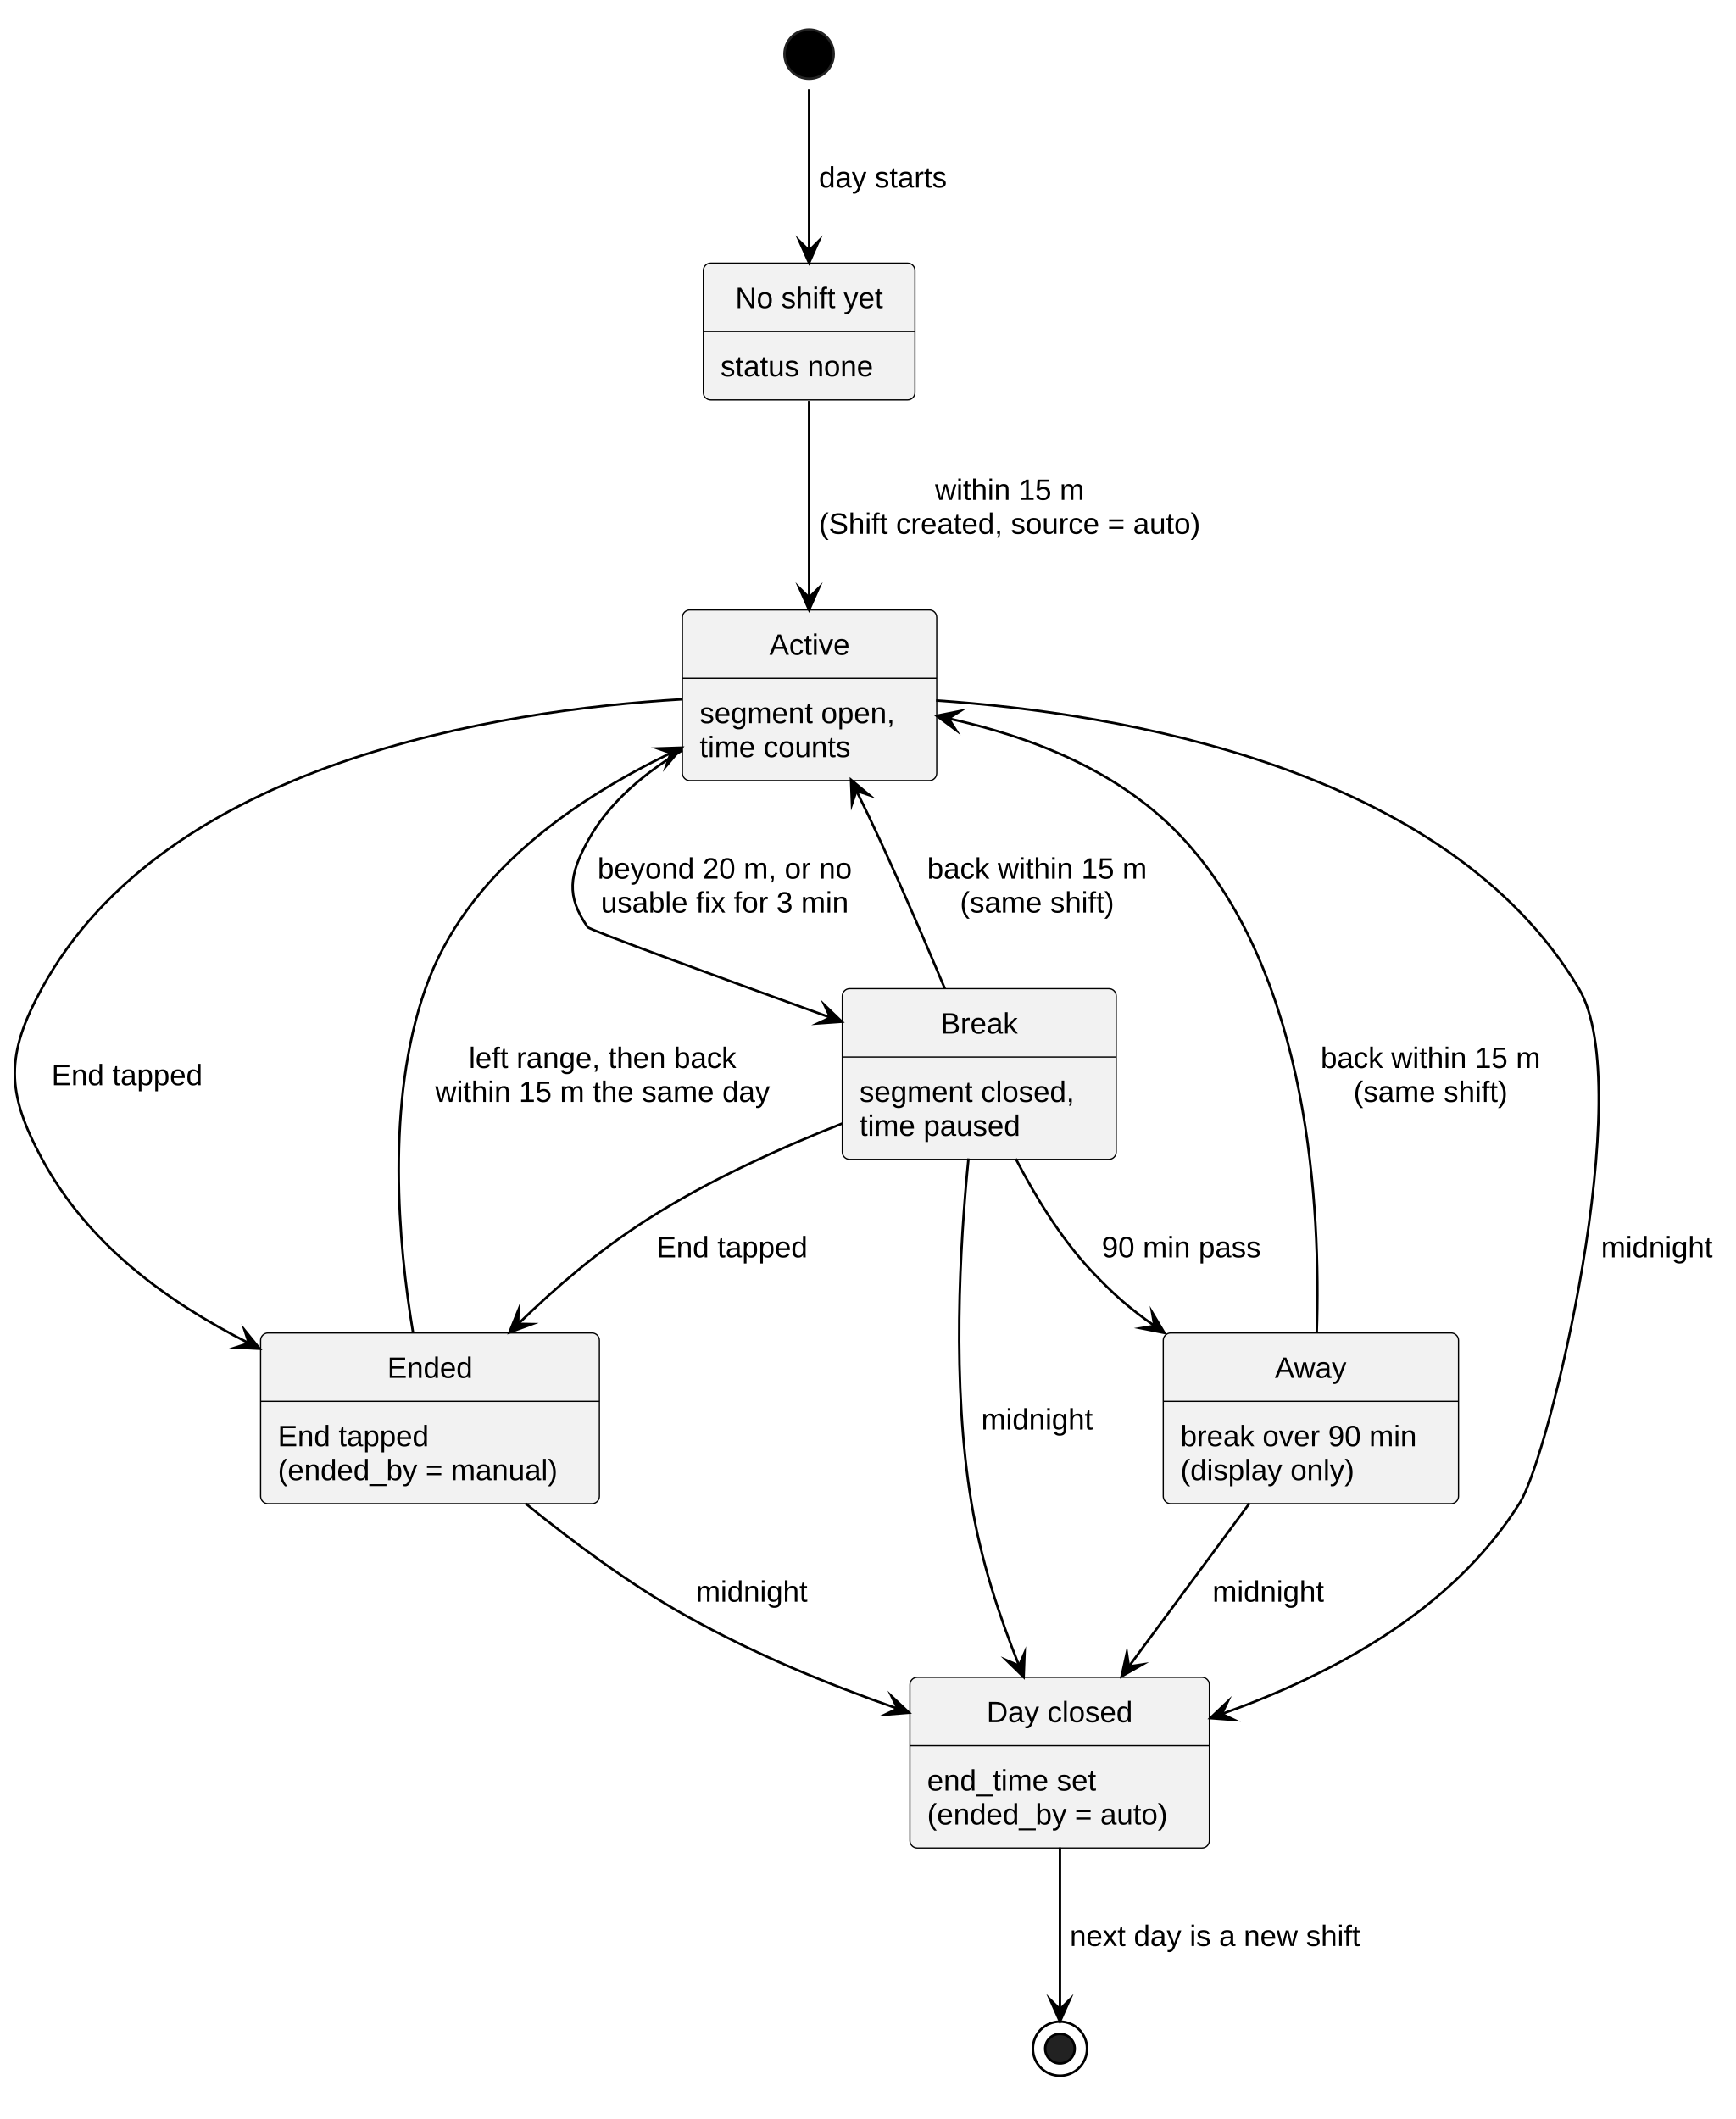
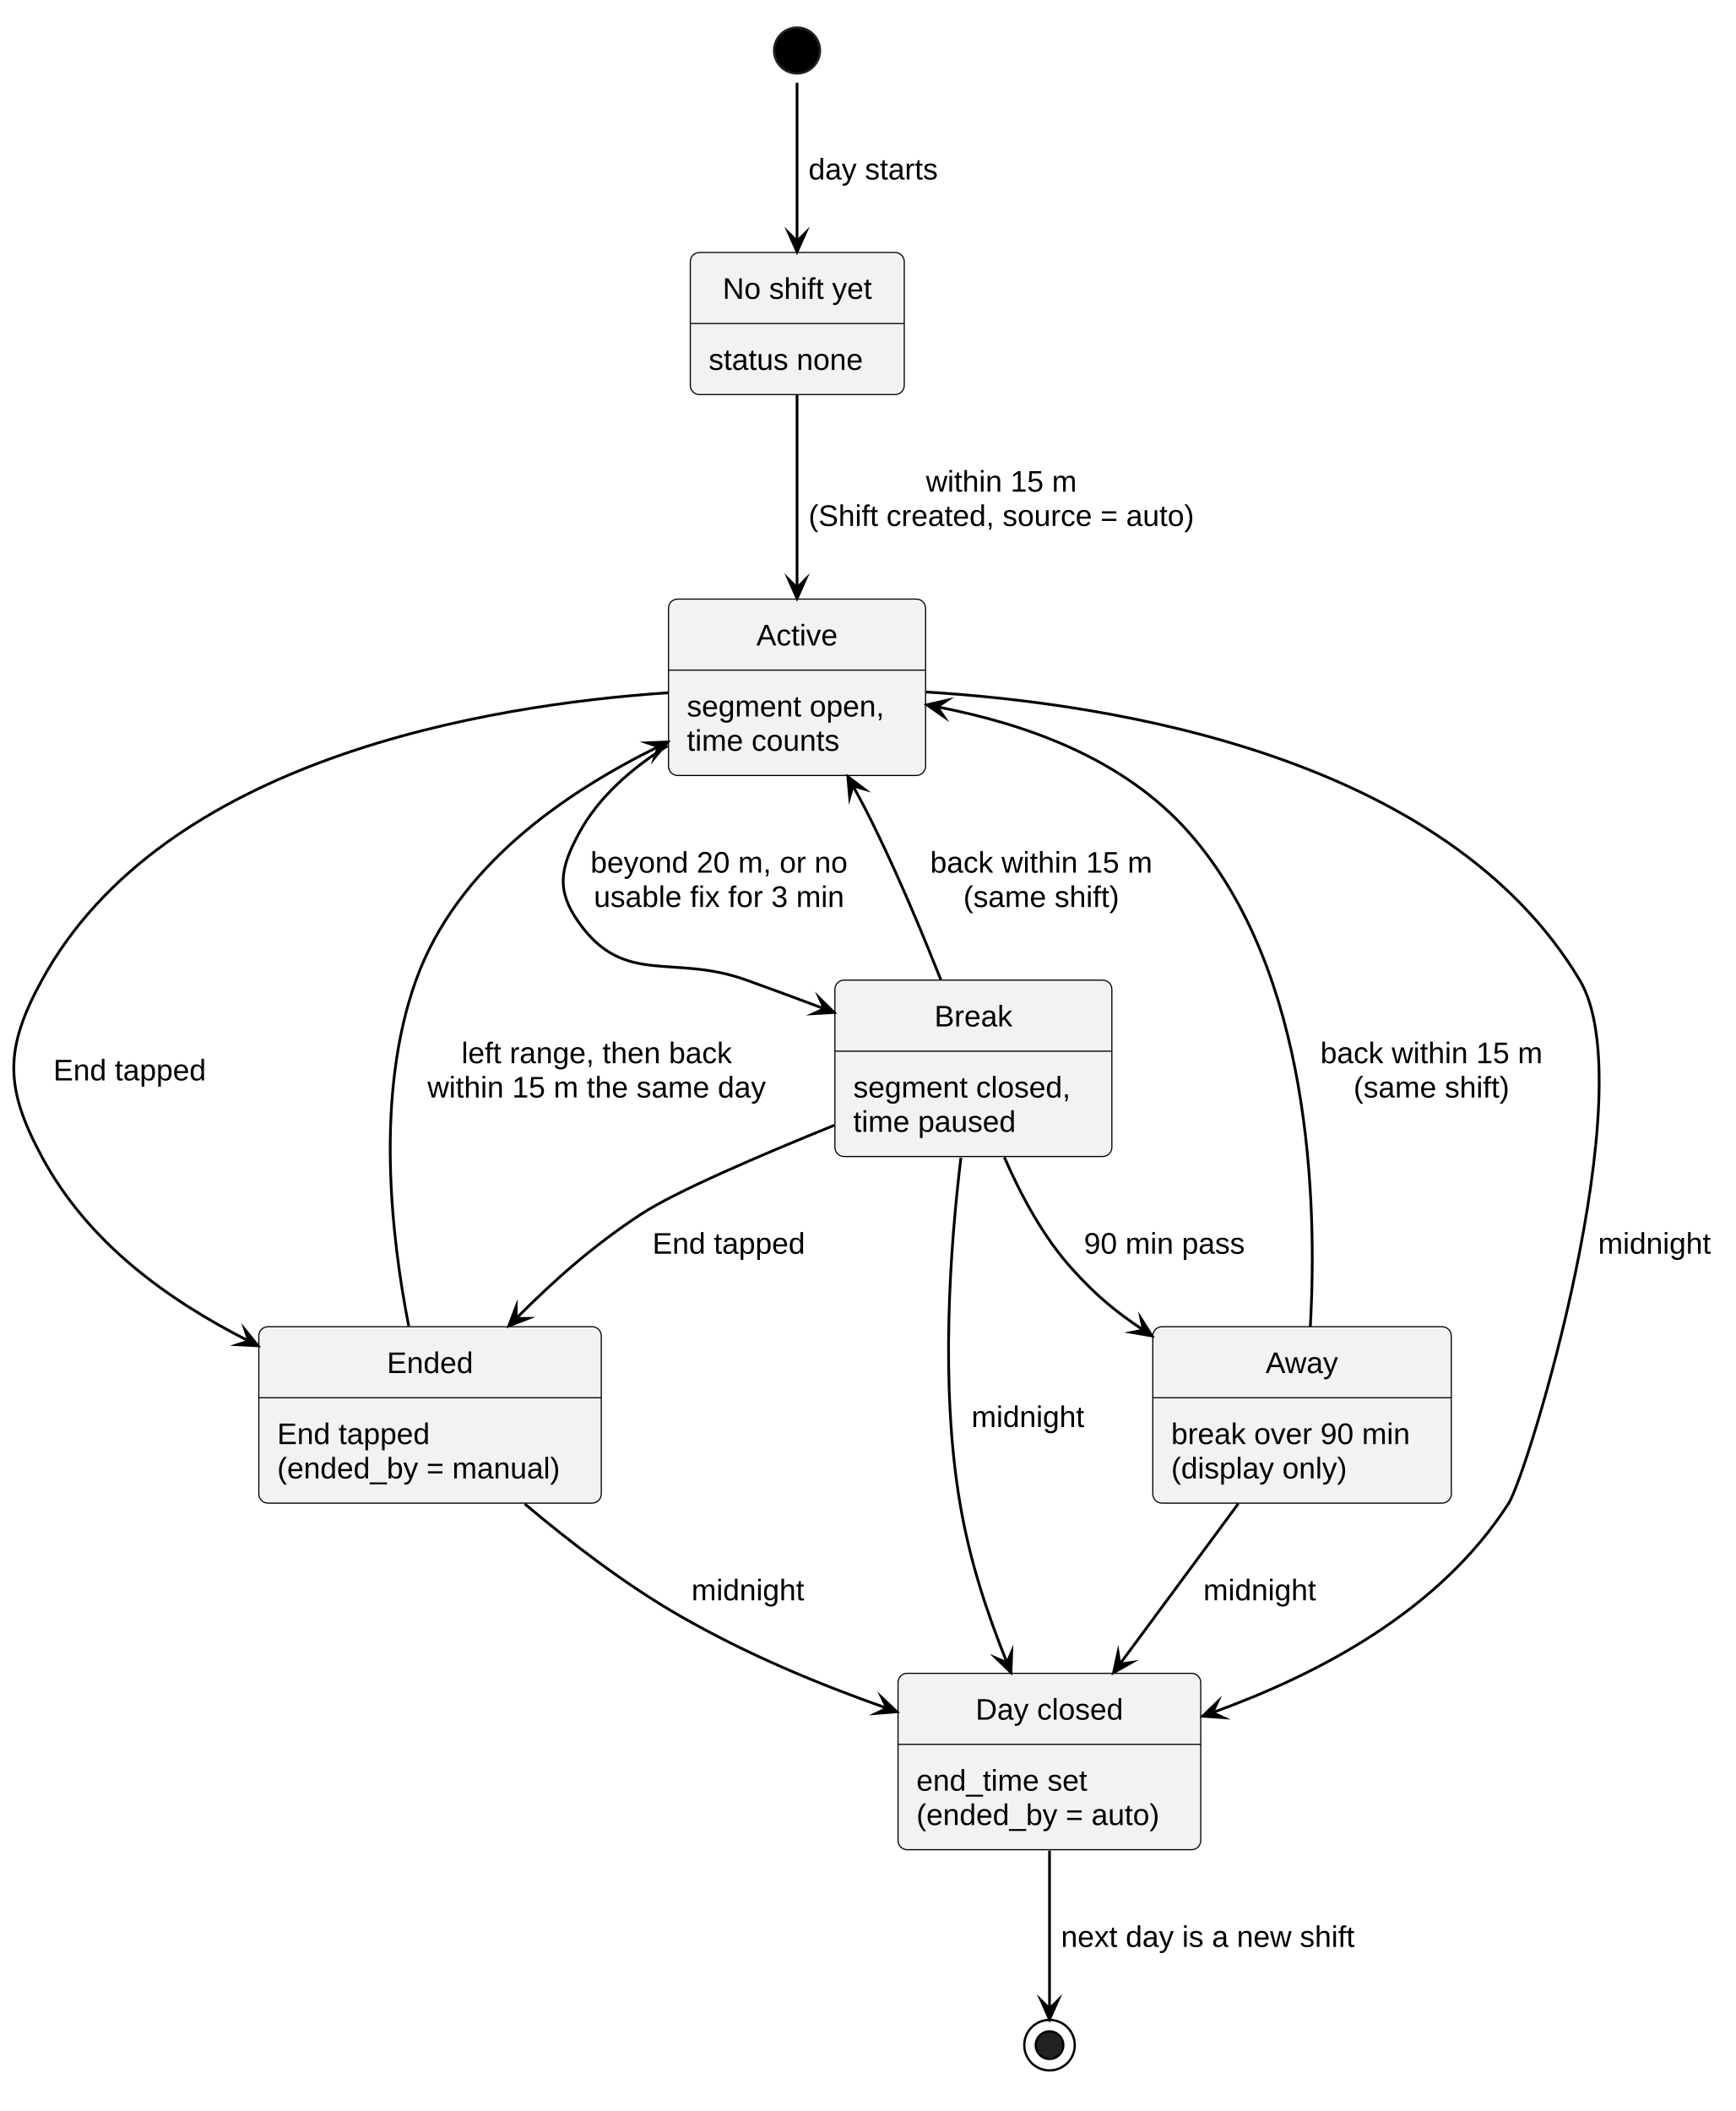
- <svg xmlns="http://www.w3.org/2000/svg" version="1.1" data-diagram-type="STATE" style="width:1470px;height:1795px;background:#FFFFFF;" width="1470.833px" height="1795.833px" viewBox="0 0 1470 1795" zoomAndPan="magnify" preserveAspectRatio="none" contentStyleType="text/css">
+ <svg xmlns="http://www.w3.org/2000/svg" version="1.1" data-diagram-type="STATE" style="width:1575px;height:1916px;background:#FFFFFF;" width="1575px" height="1916.667px" viewBox="0 0 1575 1916" zoomAndPan="magnify" preserveAspectRatio="none" contentStyleType="text/css">
  <defs />
  <g font-family="sans-serif" lengthAdjust="spacing">
    <g class="entity" data-qualified-name="None" id="ent0001" data-source-line="6">
-       <rect x="595.744" y="222.917" width="179.26" height="115.828" fill="#F2F2F2" style="stroke:#000;stroke-width:1.042;" rx="6.25" ry="6.25" />
-       <line x1="595.744" y1="280.831" x2="775.004" y2="280.831" style="stroke:#000;stroke-width:1.042;" />
-       <text x="622.849" y="260.95" fill="#000" font-size="25" textLength="125.049" font-family="Arial">No shift yet</text>
-       <text x="610.327" y="318.864" fill="#000" font-size="25" textLength="129.26" font-family="Arial">status none</text>
+       <rect x="626.576" y="229.167" width="194.199" height="128.953" fill="#F2F2F2" style="stroke:#000;stroke-width:1.042;" rx="8.333" ry="8.333" />
+       <line x1="626.576" y1="293.643" x2="820.775" y2="293.643" style="stroke:#000;stroke-width:1.042;" />
+       <text x="655.941" y="271.237" fill="#000" font-size="27.083" textLength="135.47" font-family="Arial">No shift yet</text>
+       <text x="643.243" y="335.714" fill="#000" font-size="27.083" textLength="140.032" font-family="Arial">status none</text>
    </g>
    <g class="entity" data-qualified-name="Active" id="ent0002" data-source-line="7">
-       <rect x="578.035" y="516.667" width="215.393" height="144.576" fill="#F2F2F2" style="stroke:#000;stroke-width:1.042;" rx="6.25" ry="6.25" />
-       <line x1="578.035" y1="574.581" x2="793.428" y2="574.581" style="stroke:#000;stroke-width:1.042;" />
-       <text x="651.693" y="554.7" fill="#000" font-size="25" textLength="68.079" font-family="Arial">Active</text>
-       <text x="592.619" y="612.614" fill="#000" font-size="25" textLength="165.393" font-family="Arial">segment open,</text>
-       <text x="592.619" y="641.361" fill="#000" font-size="25" textLength="127.832" font-family="Arial">time counts</text>
+       <rect x="606.785" y="543.75" width="233.342" height="160.096" fill="#F2F2F2" style="stroke:#000;stroke-width:1.042;" rx="8.333" ry="8.333" />
+       <line x1="606.785" y1="608.227" x2="840.127" y2="608.227" style="stroke:#000;stroke-width:1.042;" />
+       <text x="686.58" y="585.821" fill="#000" font-size="27.083" textLength="73.752" font-family="Arial">Active</text>
+       <text x="623.451" y="650.297" fill="#000" font-size="27.083" textLength="179.176" font-family="Arial">segment open,</text>
+       <text x="623.451" y="681.44" fill="#000" font-size="27.083" textLength="138.485" font-family="Arial">time counts</text>
    </g>
    <g class="entity" data-qualified-name="Break" id="ent0003" data-source-line="8">
-       <rect x="713.452" y="837.5" width="232.043" height="144.576" fill="#F2F2F2" style="stroke:#000;stroke-width:1.042;" rx="6.25" ry="6.25" />
-       <line x1="713.452" y1="895.414" x2="945.495" y2="895.414" style="stroke:#000;stroke-width:1.042;" />
-       <text x="796.82" y="875.533" fill="#000" font-size="25" textLength="65.308" font-family="Arial">Break</text>
-       <text x="728.035" y="933.447" fill="#000" font-size="25" textLength="182.043" font-family="Arial">segment closed,</text>
-       <text x="728.035" y="962.195" fill="#000" font-size="25" textLength="136.194" font-family="Arial">time paused</text>
+       <rect x="757.826" y="889.583" width="251.38" height="160.096" fill="#F2F2F2" style="stroke:#000;stroke-width:1.042;" rx="8.333" ry="8.333" />
+       <line x1="757.826" y1="954.06" x2="1009.207" y2="954.06" style="stroke:#000;stroke-width:1.042;" />
+       <text x="848.142" y="931.654" fill="#000" font-size="27.083" textLength="70.75" font-family="Arial">Break</text>
+       <text x="774.493" y="996.13" fill="#000" font-size="27.083" textLength="197.214" font-family="Arial">segment closed,</text>
+       <text x="774.493" y="1027.274" fill="#000" font-size="27.083" textLength="147.543" font-family="Arial">time paused</text>
    </g>
    <g class="entity" data-qualified-name="Away" id="ent0004" data-source-line="9">
-       <rect x="985.327" y="1129.167" width="250.098" height="144.576" fill="#F2F2F2" style="stroke:#000;stroke-width:1.042;" rx="6.25" ry="6.25" />
-       <line x1="985.327" y1="1187.081" x2="1235.425" y2="1187.081" style="stroke:#000;stroke-width:1.042;" />
-       <text x="1079.809" y="1167.2" fill="#000" font-size="25" textLength="61.133" font-family="Arial">Away</text>
-       <text x="999.91" y="1225.114" fill="#000" font-size="25" textLength="200.098" font-family="Arial">break over 90 min</text>
-       <text x="999.91" y="1253.861" fill="#000" font-size="25" textLength="147.278" font-family="Arial">(display only)</text>
+       <rect x="1046.368" y="1204.167" width="270.939" height="160.096" fill="#F2F2F2" style="stroke:#000;stroke-width:1.042;" rx="8.333" ry="8.333" />
+       <line x1="1046.368" y1="1268.643" x2="1317.307" y2="1268.643" style="stroke:#000;stroke-width:1.042;" />
+       <text x="1148.724" y="1246.237" fill="#000" font-size="27.083" textLength="66.227" font-family="Arial">Away</text>
+       <text x="1063.035" y="1310.714" fill="#000" font-size="27.083" textLength="216.772" font-family="Arial">break over 90 min</text>
+       <text x="1063.035" y="1341.857" fill="#000" font-size="27.083" textLength="159.551" font-family="Arial">(display only)</text>
    </g>
    <g class="entity" data-qualified-name="Ended" id="ent0005" data-source-line="10">
-       <rect x="220.744" y="1129.167" width="286.963" height="144.576" fill="#F2F2F2" style="stroke:#000;stroke-width:1.042;" rx="6.25" ry="6.25" />
-       <line x1="220.744" y1="1187.081" x2="507.707" y2="1187.081" style="stroke:#000;stroke-width:1.042;" />
-       <text x="328.08" y="1167.2" fill="#000" font-size="25" textLength="72.29" font-family="Arial">Ended</text>
-       <text x="235.327" y="1225.114" fill="#000" font-size="25" textLength="127.893" font-family="Arial">End tapped</text>
-       <text x="235.327" y="1253.861" fill="#000" font-size="25" textLength="236.963" font-family="Arial">(ended_by = manual)</text>
+       <rect x="234.91" y="1204.167" width="310.876" height="160.096" fill="#F2F2F2" style="stroke:#000;stroke-width:1.042;" rx="8.333" ry="8.333" />
+       <line x1="234.91" y1="1268.643" x2="545.786" y2="1268.643" style="stroke:#000;stroke-width:1.042;" />
+       <text x="351.191" y="1246.237" fill="#000" font-size="27.083" textLength="78.314" font-family="Arial">Ended</text>
+       <text x="251.576" y="1310.714" fill="#000" font-size="27.083" textLength="138.551" font-family="Arial">End tapped</text>
+       <text x="251.576" y="1341.857" fill="#000" font-size="27.083" textLength="256.71" font-family="Arial">(ended_by = manual)</text>
    </g>
    <g class="entity" data-qualified-name="Closed" id="ent0006" data-source-line="11">
-       <rect x="770.744" y="1420.833" width="253.625" height="144.576" fill="#F2F2F2" style="stroke:#000;stroke-width:1.042;" rx="6.25" ry="6.25" />
-       <line x1="770.744" y1="1478.748" x2="1024.369" y2="1478.748" style="stroke:#000;stroke-width:1.042;" />
-       <text x="835.722" y="1458.866" fill="#000" font-size="25" textLength="123.669" font-family="Arial">Day closed</text>
-       <text x="785.327" y="1516.781" fill="#000" font-size="25" textLength="143.14" font-family="Arial">end_time set</text>
-       <text x="785.327" y="1545.528" fill="#000" font-size="25" textLength="203.625" font-family="Arial">(ended_by = auto)</text>
+       <rect x="815.118" y="1518.75" width="274.761" height="160.096" fill="#F2F2F2" style="stroke:#000;stroke-width:1.042;" rx="8.333" ry="8.333" />
+       <line x1="815.118" y1="1583.227" x2="1089.879" y2="1583.227" style="stroke:#000;stroke-width:1.042;" />
+       <text x="885.511" y="1560.821" fill="#000" font-size="27.083" textLength="133.975" font-family="Arial">Day closed</text>
+       <text x="831.785" y="1625.297" fill="#000" font-size="27.083" textLength="155.068" font-family="Arial">end_time set</text>
+       <text x="831.785" y="1656.44" fill="#000" font-size="27.083" textLength="220.594" font-family="Arial">(ended_by = auto)</text>
    </g>
    <g class="start_entity" data-qualified-name=".start." id="ent0007" data-source-line="13">
-       <ellipse cx="685.327" cy="45.833" rx="20.833" ry="20.833" fill="#000" style="stroke:#222;stroke-width:2.083;" />
+       <ellipse cx="723.451" cy="45.833" rx="20.833" ry="20.833" fill="#000" style="stroke:#222;stroke-width:2.083;" />
    </g>
    <g class="end_entity" data-qualified-name=".end." id="ent0021" data-source-line="26">
-       <ellipse cx="897.827" cy="1735.417" rx="22.917" ry="22.917" fill="none" style="stroke:#000;stroke-width:2.083;" />
-       <ellipse cx="897.827" cy="1735.417" rx="12.5" ry="12.5" fill="#222" style="stroke:#000;stroke-width:2.083;" />
+       <ellipse cx="952.618" cy="1856.25" rx="22.917" ry="22.917" fill="none" style="stroke:#000;stroke-width:2.083;" />
+       <ellipse cx="952.618" cy="1856.25" rx="12.5" ry="12.5" fill="#222" style="stroke:#000;stroke-width:2.083;" />
    </g>
    <g class="link" data-entity-1="ent0007" data-entity-2="ent0001" id="lnk8" data-link-type="dependency">
-       <polygon points="685.327,222.705,693.66,203.955,685.327,212.289,676.994,203.955,685.327,222.705" fill="#000" style="stroke:#000;stroke-width:2.083;stroke-linejoin:miter;stroke-miterlimit:10;" />
-       <path d="M685.327,75.53 C685.327,109.979 685.327,164.893 685.327,212.289" style="stroke:#000;stroke-width:2.083;" fill="none" />
-       <text x="693.66" y="158.866" fill="#000" font-size="25" textLength="108.374" font-family="Arial">day starts</text>
+       <polygon points="723.451,229.081,731.785,210.331,723.451,218.664,715.118,210.331,723.451,229.081" fill="#000" style="stroke:#000;stroke-width:2.083;stroke-linejoin:miter;stroke-miterlimit:10;" />
+       <path d="M723.451,75.056 C723.451,110.192 723.451,168.104 723.451,218.664" style="stroke:#000;stroke-width:2.5;" fill="none" />
+       <text x="733.868" y="162.904" fill="#000" font-size="27.083" textLength="117.405" font-family="Arial">day starts</text>
    </g>
    <g class="link" data-entity-1="ent0001" data-entity-2="ent0002" id="lnk9" data-link-type="dependency">
-       <polygon points="685.327,516.6,693.66,497.85,685.327,506.184,676.994,497.85,685.327,516.6" fill="#000" style="stroke:#000;stroke-width:2.083;stroke-linejoin:miter;stroke-miterlimit:10;" />
-       <path d="M685.327,339.638 C685.327,389.633 685.327,452.465 685.327,506.184" style="stroke:#000;stroke-width:2.083;" fill="none" />
-       <text x="791.982" y="423.45" fill="#000" font-size="25" textLength="126.44" font-family="Arial">within 15 m</text>
-       <text x="693.66" y="452.197" fill="#000" font-size="25" textLength="323.083" font-family="Arial">(Shift created, source = auto)</text>
+       <polygon points="723.451,543.65,731.785,524.9,723.451,533.234,715.118,524.9,723.451,543.65" fill="#000" style="stroke:#000;stroke-width:2.083;stroke-linejoin:miter;stroke-miterlimit:10;" />
+       <path d="M723.451,358.697 C723.451,411.436 723.451,476.59 723.451,533.234" style="stroke:#000;stroke-width:2.5;" fill="none" />
+       <text x="840.383" y="446.237" fill="#000" font-size="27.083" textLength="136.977" font-family="Arial">within 15 m</text>
+       <text x="733.868" y="477.38" fill="#000" font-size="27.083" textLength="350.007" font-family="Arial">(Shift created, source = auto)</text>
    </g>
    <g class="link" data-entity-1="ent0002" data-entity-2="ent0003" id="lnk10" data-link-type="dependency">
-       <polygon points="713.099,865.483,698.304,851.266,703.304,861.938,692.633,866.938,713.099,865.483" fill="#000" style="stroke:#000;stroke-width:2.083;stroke-linejoin:miter;stroke-miterlimit:10;" />
-       <path d="M577.986,635.549 C546.416,654.413 515.605,679.742 497.827,712.5 C482.369,740.983 479.285,758.838 497.827,785.417 C499.509,787.827 608.473,827.62 703.304,861.938" style="stroke:#000;stroke-width:2.083;" fill="none" />
-       <text x="506.16" y="744.283" fill="#000" font-size="25" textLength="215.417" font-family="Arial">beyond 20 m, or no</text>
-       <text x="508.962" y="773.031" fill="#000" font-size="25" textLength="209.814" font-family="Arial">usable fix for 3 min</text>
+       <polygon points="757.579,919.137,742.971,904.728,747.831,915.465,737.095,920.325,757.579,919.137" fill="#000" style="stroke:#000;stroke-width:2.083;stroke-linejoin:miter;stroke-miterlimit:10;" />
+       <path d="M605.954,676.879 C574.102,696.758 543.491,722.943 525.535,756.25 C508.398,788.036 504.54,808.119 525.535,837.5 C567.072,895.631 610.406,865.352 677.618,889.583 C703.553,898.933 721.466,905.531 747.831,915.465" style="stroke:#000;stroke-width:2.5;" fill="none" />
+       <text x="535.951" y="792.071" fill="#000" font-size="27.083" textLength="233.369" font-family="Arial">beyond 20 m, or no</text>
+       <text x="538.986" y="823.214" fill="#000" font-size="27.083" textLength="227.299" font-family="Arial">usable fix for 3 min</text>
    </g>
    <g class="link" data-entity-1="ent0003" data-entity-2="ent0002" id="lnk11" data-link-type="dependency">
-       <polygon points="720.826,660.549,721.658,681.051,725.439,669.889,736.601,673.67,720.826,660.549" fill="#000" style="stroke:#000;stroke-width:2.083;stroke-linejoin:miter;stroke-miterlimit:10;" />
-       <path d="M800.316,837.457 C784.674,800.154 764.696,753.582 745.744,712.5 C737.928,695.559 733.796,686.807 725.439,669.889" style="stroke:#000;stroke-width:2.083;" fill="none" />
-       <text x="785.327" y="744.283" fill="#000" font-size="25" textLength="186.194" font-family="Arial">back within 15 m</text>
-       <text x="813.135" y="773.031" fill="#000" font-size="25" textLength="130.579" font-family="Arial">(same shift)</text>
+       <polygon points="769.314,704.435,771.082,724.877,774.349,713.554,785.672,716.821,769.314,704.435" fill="#000" style="stroke:#000;stroke-width:2.083;stroke-linejoin:miter;stroke-miterlimit:10;" />
+       <path d="M854.029,889.404 C838.034,849.115 817.34,799.508 796.368,756.25 C788.117,739.231 783.678,730.449 774.349,713.554" style="stroke:#000;stroke-width:2.5;" fill="none" />
+       <text x="844.285" y="792.071" fill="#000" font-size="27.083" textLength="201.71" font-family="Arial">back within 15 m</text>
+       <text x="874.41" y="823.214" fill="#000" font-size="27.083" textLength="141.46" font-family="Arial">(same shift)</text>
    </g>
    <g class="link" data-entity-1="ent0003" data-entity-2="ent0004" id="lnk12" data-link-type="dependency">
-       <polygon points="986.31,1129.121,975.805,1111.496,977.802,1123.111,966.188,1125.108,986.31,1129.121" fill="#000" style="stroke:#000;stroke-width:2.083;stroke-linejoin:miter;stroke-miterlimit:10;" />
-       <path d="M860.393,981.568 C876.673,1013.068 898.676,1049.311 924.91,1077.083 C942.898,1096.126 955.904,1107.64 977.802,1123.111" style="stroke:#000;stroke-width:2.083;" fill="none" />
-       <text x="933.244" y="1065.116" fill="#000" font-size="25" textLength="134.79" font-family="Arial">90 min pass</text>
+       <polygon points="1046.14,1212.8,1035.151,1195.472,1037.469,1207.027,1025.915,1209.345,1046.14,1212.8" fill="#000" style="stroke:#000;stroke-width:2.083;stroke-linejoin:miter;stroke-miterlimit:10;" />
+       <path d="M911.666,1050.373 C926.361,1084.304 946.924,1122.842 973.451,1152.083 C994.228,1174.986 1011.276,1189.587 1037.469,1207.027" style="stroke:#000;stroke-width:2.5;" fill="none" />
+       <text x="983.868" y="1137.904" fill="#000" font-size="27.083" textLength="146.023" font-family="Arial">90 min pass</text>
    </g>
    <g class="link" data-entity-1="ent0004" data-entity-2="ent0002" id="lnk13" data-link-type="dependency">
-       <polygon points="793.363,606.318,809.835,618.553,803.527,608.598,813.483,602.291,793.363,606.318" fill="#000" style="stroke:#000;stroke-width:2.083;stroke-linejoin:miter;stroke-miterlimit:10;" />
-       <path d="M1115.328,1128.889 C1118.785,1024.71 1109.399,828.795 1004.077,712.5 C949.791,652.558 872.938,624.169 803.527,608.598" style="stroke:#000;stroke-width:2.083;" fill="none" />
-       <text x="1118.66" y="904.7" fill="#000" font-size="25" textLength="186.194" font-family="Arial">back within 15 m</text>
-       <text x="1146.468" y="933.447" fill="#000" font-size="25" textLength="130.579" font-family="Arial">(same shift)</text>
+       <polygon points="840.858,639.647,857.671,651.408,851.083,641.637,860.854,635.048,840.858,639.647" fill="#000" style="stroke:#000;stroke-width:2.083;stroke-linejoin:miter;stroke-miterlimit:10;" />
+       <path d="M1189.325,1204.023 C1195.718,1091.076 1190.099,882.161 1079.701,756.25 C1019.357,687.426 929.74,656.943 851.083,641.637" style="stroke:#000;stroke-width:2.5;" fill="none" />
+       <text x="1198.451" y="964.987" fill="#000" font-size="27.083" textLength="201.71" font-family="Arial">back within 15 m</text>
+       <text x="1228.576" y="996.13" fill="#000" font-size="27.083" textLength="141.46" font-family="Arial">(same shift)</text>
    </g>
    <g class="link" data-entity-1="ent0002" data-entity-2="ent0005" id="lnk14" data-link-type="dependency">
-       <polygon points="220.024,1142.54,207.097,1126.606,210.741,1137.813,199.534,1141.458,220.024,1142.54" fill="#000" style="stroke:#000;stroke-width:2.083;stroke-linejoin:miter;stroke-miterlimit:10;" />
-       <path d="M577.565,592.376 C421.512,601.673 139.868,645.644 35.327,837.5 C4.758,893.601 5.077,924.976 35.327,981.25 C74.742,1054.574 141.607,1102.611 210.741,1137.813" style="stroke:#000;stroke-width:2.083;" fill="none" />
-       <text x="43.66" y="919.283" fill="#000" font-size="25" textLength="127.893" font-family="Arial">End tapped</text>
+       <polygon points="234.688,1221.721,221.762,1205.786,225.406,1216.994,214.198,1220.638,234.688,1221.721" fill="#000" style="stroke:#000;stroke-width:2.083;stroke-linejoin:miter;stroke-miterlimit:10;" />
+       <path d="M606.533,628.752 C441.49,639.902 148.05,688.557 38.035,889.583 C3.807,952.126 4.242,987.221 38.035,1050 C80.033,1128.024 151.704,1179.458 225.406,1216.994" style="stroke:#000;stroke-width:2.5;" fill="none" />
+       <text x="48.451" y="980.612" fill="#000" font-size="27.083" textLength="138.551" font-family="Arial">End tapped</text>
    </g>
    <g class="link" data-entity-1="ent0003" data-entity-2="ent0005" id="lnk15" data-link-type="dependency">
-       <polygon points="431.472,1128.693,450.739,1121.637,438.955,1121.447,439.145,1109.663,431.472,1128.693" fill="#000" style="stroke:#000;stroke-width:2.083;stroke-linejoin:miter;stroke-miterlimit:10;" />
-       <path d="M713.25,951.779 C660.733,972.502 599.066,1000.36 547.827,1033.333 C505.985,1060.259 471.903,1089.544 438.955,1121.447" style="stroke:#000;stroke-width:2.083;" fill="none" />
-       <text x="556.16" y="1065.116" fill="#000" font-size="25" textLength="127.893" font-family="Arial">End tapped</text>
+       <polygon points="461.431,1203.834,480.553,1196.393,468.768,1196.439,468.722,1184.654,461.431,1203.834" fill="#000" style="stroke:#000;stroke-width:2.083;stroke-linejoin:miter;stroke-miterlimit:10;" />
+       <path d="M757.334,1021.294 C689.045,1048.968 612.581,1081.872 581.785,1102.083 C538.254,1130.652 502.822,1162.118 468.768,1196.439" style="stroke:#000;stroke-width:2.5;" fill="none" />
+       <text x="592.201" y="1137.904" fill="#000" font-size="27.083" textLength="138.551" font-family="Arial">End tapped</text>
    </g>
    <g class="link" data-entity-1="ent0005" data-entity-2="ent0002" id="lnk16" data-link-type="dependency">
-       <polygon points="577.494,633.325,556.987,634.001,568.12,637.867,564.254,649,577.494,633.325" fill="#000" style="stroke:#000;stroke-width:2.083;stroke-linejoin:miter;stroke-miterlimit:10;" />
-       <path d="M349.838,1128.726 C337.415,1054.173 326.467,934.028 360.327,837.5 C394.804,739.213 487.474,676.943 568.12,637.867" style="stroke:#000;stroke-width:2.083;" fill="none" />
-       <text x="397.127" y="904.7" fill="#000" font-size="25" textLength="226.538" font-family="Arial">left range, then back</text>
-       <text x="368.66" y="933.447" fill="#000" font-size="25" textLength="283.472" font-family="Arial">within 15 m the same day</text>
+       <polygon points="606.585,673.202,586.084,674.035,597.246,677.815,593.465,688.978,606.585,673.202" fill="#000" style="stroke:#000;stroke-width:2.083;stroke-linejoin:miter;stroke-miterlimit:10;" />
+       <path d="M371,1203.63 C355.023,1122.392 340.275,993.225 377.618,889.583 C414.849,786.253 512.135,719.861 597.246,677.815" style="stroke:#000;stroke-width:2.5;" fill="none" />
+       <text x="418.874" y="964.987" fill="#000" font-size="27.083" textLength="245.416" font-family="Arial">left range, then back</text>
+       <text x="388.035" y="996.13" fill="#000" font-size="27.083" textLength="307.094" font-family="Arial">within 15 m the same day</text>
    </g>
    <g class="link" data-entity-1="ent0002" data-entity-2="ent0006" id="lnk17" data-link-type="dependency">
-       <polygon points="1025.148,1455.398,1045.609,1456.941,1034.959,1451.895,1040.005,1441.245,1025.148,1455.398" fill="#000" style="stroke:#000;stroke-width:2.083;stroke-linejoin:miter;stroke-miterlimit:10;" />
-       <path d="M792.922,593.352 C947.449,603.947 1225.876,649.615 1337.41,837.5 C1387.31,921.558 1312.671,1232.508 1287.41,1272.917 C1228.885,1366.539 1124.613,1419.887 1034.959,1451.895" style="stroke:#000;stroke-width:2.083;" fill="none" />
-       <text x="1356.16" y="1065.116" fill="#000" font-size="25" textLength="94.495" font-family="Arial">midnight</text>
+       <polygon points="1091.118,1557.846,1111.587,1559.28,1100.91,1554.291,1105.899,1543.614,1091.118,1557.846" fill="#000" style="stroke:#000;stroke-width:2.083;stroke-linejoin:miter;stroke-miterlimit:10;" />
+       <path d="M840.593,628.104 C1008.846,638.345 1312.058,685.762 1433.868,889.583 C1492.791,988.178 1386.797,1337.317 1369.285,1364.583 C1306.179,1462.84 1195.979,1519.774 1100.91,1554.291" style="stroke:#000;stroke-width:2.5;" fill="none" />
+       <text x="1450.535" y="1137.904" fill="#000" font-size="27.083" textLength="102.369" font-family="Arial">midnight</text>
    </g>
    <g class="link" data-entity-1="ent0003" data-entity-2="ent0006" id="lnk18" data-link-type="dependency">
-       <polygon points="867.054,1420.599,867.845,1400.096,863.193,1410.924,852.365,1406.273,867.054,1420.599" fill="#000" style="stroke:#000;stroke-width:2.083;stroke-linejoin:miter;stroke-miterlimit:10;" />
-       <path d="M820.377,981.311 C813,1054.527 806.038,1172.637 822.827,1272.917 C831.342,1323.779 846.459,1368.987 863.193,1410.924" style="stroke:#000;stroke-width:2.083;" fill="none" />
-       <text x="831.16" y="1210.95" fill="#000" font-size="25" textLength="94.495" font-family="Arial">midnight</text>
+       <polygon points="917.802,1518.537,918.552,1498.032,913.922,1508.87,903.084,1504.24,917.802,1518.537" fill="#000" style="stroke:#000;stroke-width:2.083;stroke-linejoin:miter;stroke-miterlimit:10;" />
+       <path d="M872.203,1050.737 C862.545,1130.482 853.093,1256.983 871.368,1364.583 C880.346,1417.445 896.168,1464.637 913.922,1508.87" style="stroke:#000;stroke-width:2.5;" fill="none" />
+       <text x="881.785" y="1295.196" fill="#000" font-size="27.083" textLength="102.369" font-family="Arial">midnight</text>
    </g>
    <g class="link" data-entity-1="ent0004" data-entity-2="ent0006" id="lnk19" data-link-type="dependency">
-       <polygon points="950.01,1420.024,967.856,1409.899,956.202,1411.647,954.454,1399.993,950.01,1420.024" fill="#000" style="stroke:#000;stroke-width:2.083;stroke-linejoin:miter;stroke-miterlimit:10;" />
-       <path d="M1058.344,1273.455 C1025.414,1318.007 989.17,1367.044 956.202,1411.647" style="stroke:#000;stroke-width:2.083;" fill="none" />
-       <text x="1026.994" y="1356.783" fill="#000" font-size="25" textLength="94.495" font-family="Arial">midnight</text>
+       <polygon points="1010.428,1518.569,1028.269,1508.434,1016.615,1510.188,1014.86,1498.535,1010.428,1518.569" fill="#000" style="stroke:#000;stroke-width:2.083;stroke-linejoin:miter;stroke-miterlimit:10;" />
+       <path d="M1123.956,1364.79 C1089.216,1411.846 1051.351,1463.136 1016.615,1510.188" style="stroke:#000;stroke-width:2.5;" fill="none" />
+       <text x="1092.201" y="1452.487" fill="#000" font-size="27.083" textLength="102.369" font-family="Arial">midnight</text>
    </g>
    <g class="link" data-entity-1="ent0005" data-entity-2="ent0006" id="lnk20" data-link-type="dependency">
-       <polygon points="770.031,1450.805,755.099,1436.734,760.202,1447.356,749.58,1452.46,770.031,1450.805" fill="#000" style="stroke:#000;stroke-width:2.083;stroke-linejoin:miter;stroke-miterlimit:10;" />
-       <path d="M445.011,1273.491 C484.247,1305.416 533.228,1341.936 581.16,1368.75 C640.54,1401.967 700.969,1426.57 760.202,1447.356" style="stroke:#000;stroke-width:2.083;" fill="none" />
-       <text x="589.494" y="1356.783" fill="#000" font-size="25" textLength="94.495" font-family="Arial">midnight</text>
+       <polygon points="814.529,1553.824,799.634,1539.711,804.709,1550.348,794.073,1555.423,814.529,1553.824" fill="#000" style="stroke:#000;stroke-width:2.083;stroke-linejoin:miter;stroke-miterlimit:10;" />
+       <path d="M476.268,1364.946 C516.949,1399.273 567.425,1438.13 617.201,1466.667 C678.98,1502.084 742.432,1528.303 804.709,1550.348" style="stroke:#000;stroke-width:2.5;" fill="none" />
+       <text x="627.618" y="1452.487" fill="#000" font-size="27.083" textLength="102.369" font-family="Arial">midnight</text>
    </g>
    <g class="link" data-entity-1="ent0006" data-entity-2="ent0021" id="lnk22" data-link-type="dependency">
-       <polygon points="897.827,1712.488,906.16,1693.738,897.827,1702.071,889.494,1693.738,897.827,1712.488" fill="#000" style="stroke:#000;stroke-width:2.083;stroke-linejoin:miter;stroke-miterlimit:10;" />
-       <path d="M897.827,1565.037 C897.827,1614.976 897.827,1668.505 897.827,1702.071" style="stroke:#000;stroke-width:2.083;" fill="none" />
-       <text x="906.16" y="1648.45" fill="#000" font-size="25" textLength="245.959" font-family="Arial">next day is a new shift</text>
+       <polygon points="952.618,1833.319,960.951,1814.569,952.618,1822.903,944.285,1814.569,952.618,1833.319" fill="#000" style="stroke:#000;stroke-width:2.083;stroke-linejoin:miter;stroke-miterlimit:10;" />
+       <path d="M952.618,1679.695 C952.618,1732.713 952.618,1788.602 952.618,1822.903" style="stroke:#000;stroke-width:2.5;" fill="none" />
+       <text x="963.035" y="1767.071" fill="#000" font-size="27.083" textLength="266.456" font-family="Arial">next day is a new shift</text>
    </g>
  </g>
</svg>
